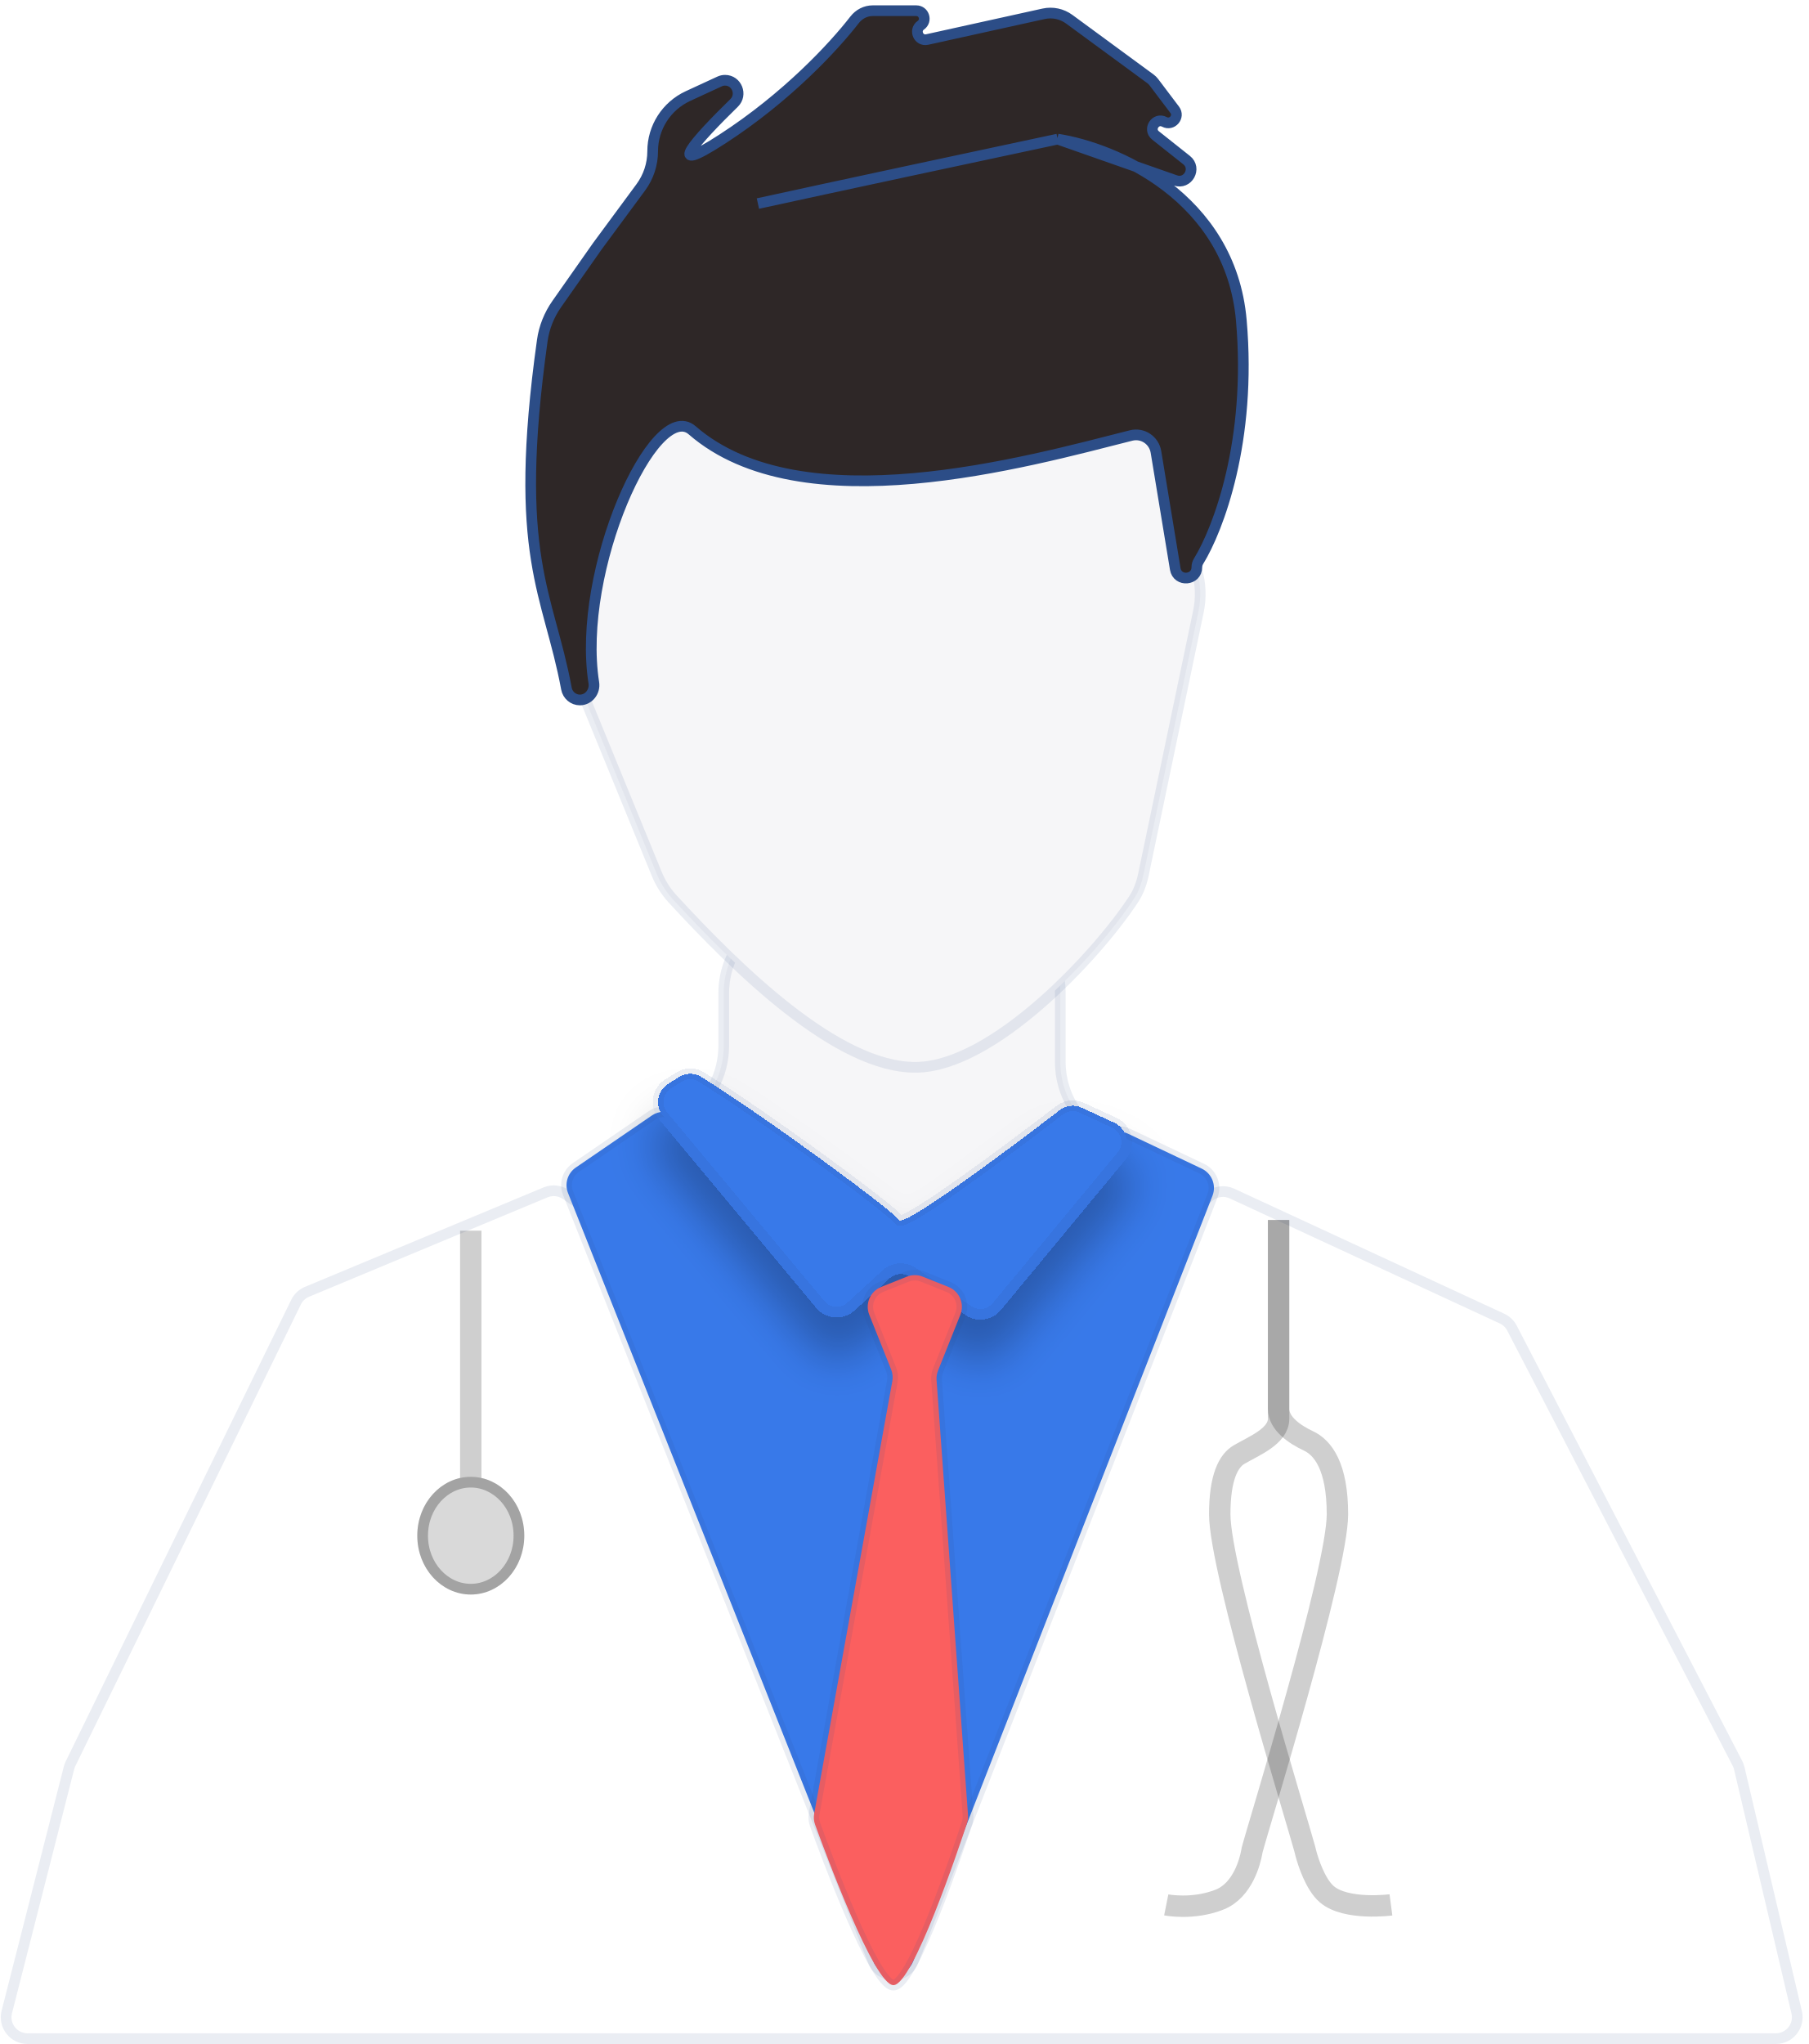
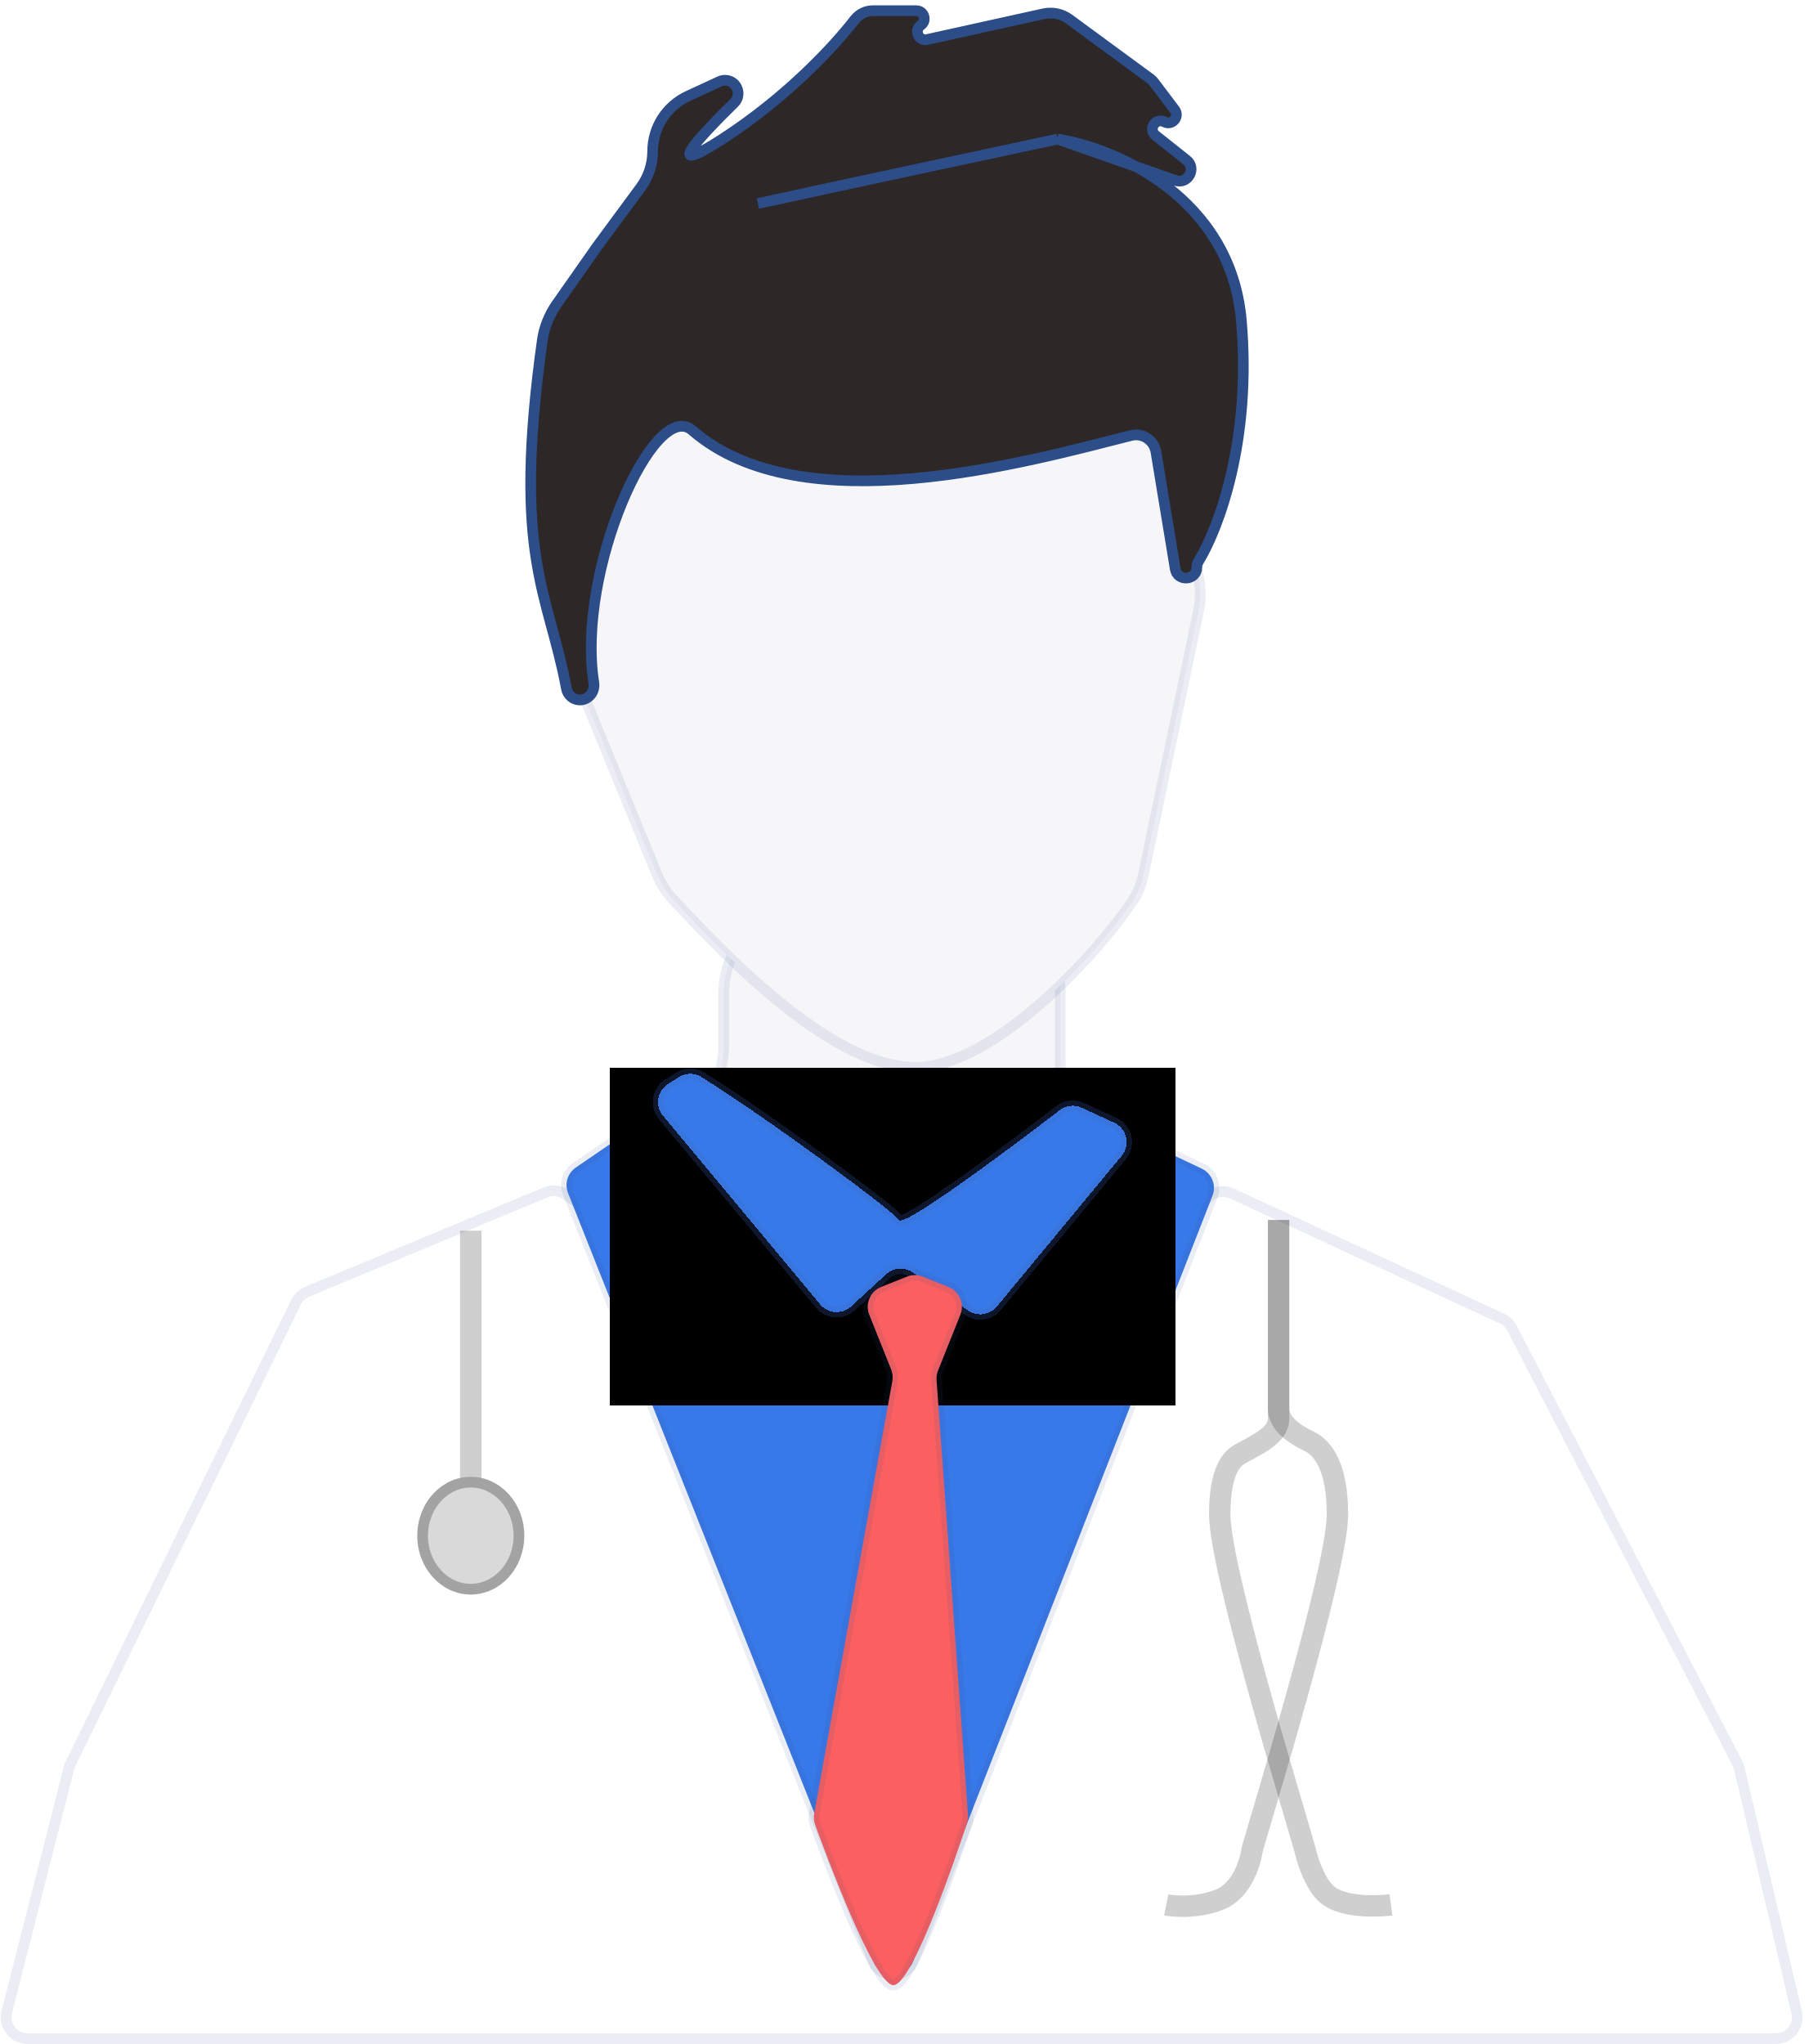
<svg xmlns="http://www.w3.org/2000/svg" width="169" height="191" viewBox="0 0 169 191" fill="none">
  <path d="M67.642 97.733V92.798C67.642 88.379 71.224 84.798 75.642 84.798H91.099C95.517 84.798 99.099 88.379 99.099 92.798V99.243C99.099 101.103 99.747 102.904 100.931 104.338L104.511 108.671C106.854 111.508 106.961 115.576 104.77 118.531L88.557 140.397C85.316 144.768 78.752 144.698 75.605 140.26L59.361 117.355C56.716 113.625 57.73 108.44 61.586 105.982L63.943 104.478C66.247 103.009 67.642 100.466 67.642 97.733Z" fill="#F6F6F8" stroke="#2C4D87" stroke-opacity="0.1" />
  <path d="M106.865 81.739L112.007 57.145C112.276 55.86 112.224 54.529 111.857 53.268L108.289 41.033C107.293 37.62 104.164 35.273 100.609 35.273H61.33C56.911 35.273 53.33 38.855 53.33 43.273V60.426C53.33 61.466 53.532 62.496 53.926 63.458L61.379 81.656C61.734 82.521 62.233 83.316 62.867 84.003C68.716 90.351 78.225 99.835 85.651 99.734C92.816 99.636 102.445 89.371 105.954 84.027C106.41 83.334 106.695 82.55 106.865 81.739Z" fill="#F6F6F8" stroke="#2C4D87" stroke-opacity="0.1" />
  <path d="M106.167 15.566C110.791 18.096 115.377 22.607 116.018 29.949C117.001 41.206 113.862 49.451 112.024 52.44C111.92 52.609 111.861 52.801 111.861 53C111.861 54.248 110.045 54.397 109.842 53.165L108.039 42.234C107.858 41.137 106.794 40.422 105.716 40.695C95.914 43.175 74.919 49.094 64.691 40.207C61.183 37.159 53.84 53.268 55.501 63.807C55.629 64.624 55.024 65.407 54.197 65.407C53.579 65.407 53.054 64.956 52.941 64.348C51.273 55.355 47.852 52.072 50.684 31.818C50.855 30.591 51.326 29.421 52.038 28.407L55.835 23L59.891 17.503C60.611 16.527 61 15.345 61 14.132C61 11.918 62.288 9.906 64.298 8.978L67.259 7.611C67.418 7.538 67.59 7.5 67.765 7.5C68.862 7.5 69.396 8.852 68.612 9.618C65.105 13.042 61.905 16.62 67.5 13C73.532 9.097 77.911 4.381 79.871 1.853C80.279 1.327 80.897 1 81.563 1H85.636C86.365 1 86.66 1.938 86.064 2.356C85.396 2.823 85.856 3.869 86.651 3.694L97.537 1.29C98.371 1.106 99.244 1.29 99.932 1.795L107.53 7.372C107.646 7.457 107.749 7.558 107.835 7.672L109.79 10.259C110.281 10.909 109.546 11.771 108.827 11.389C108.01 10.956 107.273 12.081 107.998 12.656L110.899 14.959C111.871 15.73 111.022 17.269 109.852 16.859L106.167 15.566Z" fill="#2E2727" />
  <path d="M70.836 19.021C77.342 17.594 92.222 14.412 98.849 13M98.849 13C104.15 13.818 115.006 18.352 116.018 29.949C117.001 41.206 113.862 49.451 112.024 52.44C111.92 52.609 111.861 52.801 111.861 53V53C111.861 54.248 110.045 54.397 109.842 53.165L108.039 42.234C107.858 41.137 106.794 40.422 105.716 40.695C95.914 43.175 74.919 49.094 64.691 40.207C61.183 37.159 53.84 53.268 55.501 63.807C55.629 64.624 55.024 65.407 54.197 65.407V65.407C53.579 65.407 53.054 64.956 52.941 64.348C51.273 55.355 47.852 52.072 50.684 31.818C50.855 30.591 51.326 29.421 52.038 28.407L55.835 23L59.891 17.503C60.611 16.527 61 15.345 61 14.132V14.132C61 11.918 62.288 9.906 64.298 8.978L67.259 7.611C67.418 7.538 67.59 7.5 67.765 7.5V7.5C68.862 7.5 69.396 8.852 68.612 9.618C65.105 13.042 61.905 16.62 67.5 13C73.532 9.097 77.911 4.381 79.871 1.853C80.279 1.327 80.897 1 81.563 1H85.636C86.365 1 86.66 1.938 86.064 2.356V2.356C85.396 2.823 85.856 3.869 86.651 3.694L97.537 1.29C98.371 1.106 99.244 1.29 99.932 1.795L107.53 7.372C107.646 7.457 107.749 7.558 107.835 7.672L109.79 10.259C110.281 10.909 109.546 11.771 108.827 11.389V11.389C108.01 10.956 107.273 12.081 107.998 12.656L110.899 14.959C111.871 15.73 111.022 17.269 109.852 16.859L98.849 13Z" stroke="#2C4D87" />
  <path d="M28.697 120.71L50.984 111.423C51.616 111.16 52.34 111.239 52.901 111.632L84.254 133.626C84.99 134.142 85.981 134.104 86.675 133.531L113.029 111.8C113.623 111.311 114.444 111.206 115.142 111.529L140.379 123.213C140.782 123.399 141.111 123.714 141.315 124.107L162.386 164.78C162.462 164.926 162.519 165.081 162.557 165.242L167.922 188.042C168.217 189.297 167.264 190.5 165.975 190.5H2.574C1.269 190.5 0.313 189.271 0.636 188.006L6.449 165.199C6.483 165.067 6.53 164.938 6.59 164.815L27.669 121.678C27.882 121.241 28.248 120.897 28.697 120.71Z" stroke="#2C4D87" stroke-opacity="0.1" />
  <path d="M53.82 109.097L60.923 104.237C61.578 103.789 62.435 103.77 63.108 104.189L80.015 114.699C80.332 114.896 80.698 115 81.071 115H86.005C86.33 115 86.65 114.921 86.938 114.769L103.615 105.967C104.172 105.673 104.835 105.659 105.405 105.928L112.314 109.201C113.264 109.651 113.703 110.759 113.321 111.737L85.347 183.275C84.686 184.966 82.297 184.972 81.626 183.285L53.091 111.486C52.745 110.617 53.048 109.625 53.82 109.097Z" fill="#3879E9" stroke="#2C4D87" stroke-opacity="0.1" />
  <g filter="url(#filter0_d_216_85)">
    <path d="M84 114C83.623 113.245 71.647 104.422 65.534 100.627C64.901 100.233 64.104 100.248 63.471 100.643L62.444 101.285C61.416 101.928 61.191 103.33 61.968 104.261L76.658 121.889C77.389 122.766 78.704 122.855 79.546 122.083L82.827 119.075C83.513 118.446 84.544 118.374 85.311 118.902L90.493 122.464C91.346 123.051 92.506 122.889 93.166 122.092L104.841 108.002C105.679 106.991 105.331 105.461 104.139 104.91L101.102 103.509C100.425 103.196 99.632 103.286 99.04 103.74C93.644 107.885 84.376 114.753 84 114Z" fill="#3879E9" shape-rendering="crispEdges" />
    <path d="M84 114C83.623 113.245 71.647 104.422 65.534 100.627C64.901 100.233 64.104 100.248 63.471 100.643L62.444 101.285C61.416 101.928 61.191 103.33 61.968 104.261L76.658 121.889C77.389 122.766 78.704 122.855 79.546 122.083L82.827 119.075C83.513 118.446 84.544 118.374 85.311 118.902L90.493 122.464C91.346 123.051 92.506 122.889 93.166 122.092L104.841 108.002C105.679 106.991 105.331 105.461 104.139 104.91L101.102 103.509C100.425 103.196 99.632 103.286 99.04 103.74C93.644 107.885 84.376 114.753 84 114Z" stroke="#2C4D87" stroke-opacity="0.1" shape-rendering="crispEdges" />
  </g>
  <path d="M83.287 127.967L81.243 122.857C80.833 121.831 81.331 120.667 82.357 120.257L84.757 119.297C85.234 119.106 85.766 119.106 86.243 119.297L88.643 120.257C89.669 120.667 90.167 121.831 89.757 122.857L87.671 128.072C87.558 128.354 87.511 128.657 87.533 128.959L90.472 169.612C90.49 169.868 90.46 170.123 90.38 170.367C89.608 172.714 85.317 185.5 83.5 185.5C81.713 185.5 77.134 173.131 76.177 170.492C76.058 170.164 76.033 169.82 76.095 169.477L83.398 129.065C83.465 128.696 83.426 128.315 83.287 127.967Z" fill="#FB5F5F" stroke="#2C4D87" stroke-opacity="0.1" />
  <path d="M119.5 114V132.573C119.5 134.207 117.228 135.095 115.815 135.917C114.814 136.5 114 138.038 114 141.5C114 146.747 121.28 170.284 121.951 172.789C121.991 172.939 122.018 173.075 122.059 173.226C122.25 173.922 122.904 176.051 124 177C125.796 178.555 130 178 130 178" stroke="black" stroke-opacity="0.19" stroke-width="2" />
  <path d="M119.5 114V131.645C119.5 133.033 121.031 134.052 122.288 134.642C123.65 135.282 125 137.041 125 141.5C125 146.808 117.548 170.84 117.028 172.868C117.005 172.96 116.994 173.046 116.976 173.139C116.853 173.798 116.202 176.619 114 177.5C111.5 178.5 109 178 109 178" stroke="black" stroke-opacity="0.19" stroke-width="2" />
  <path d="M44 115V142.5" stroke="black" stroke-opacity="0.19" stroke-width="2" />
  <ellipse cx="44" cy="143.5" rx="5" ry="5.5" fill="#D9D9D9" />
  <path d="M48.5 143.5C48.5 146.307 46.441 148.5 44 148.5C41.559 148.5 39.5 146.307 39.5 143.5C39.5 140.693 41.559 138.5 44 138.5C46.441 138.5 48.5 140.693 48.5 143.5Z" stroke="black" stroke-opacity="0.25" />
  <defs>
-     <filter id="filter0_d_216_85" x="57.004" y="99.839" width="52.798" height="31.477" filterUnits="userSpaceOnUse" color-interpolation-filters="sRGB">
-       <feFlood flood-opacity="0" result="BackgroundImageFix" />
+     <filter id="filter0_d_216_85" x="57.004" y="99.839" width="52.798" height="31.477" filterUnits="userSpaceOnUse" colorInterpolationFilters="sRGB">
+       <feFlood floodOpacity="0" result="BackgroundImageFix" />
      <feColorMatrix in="SourceAlpha" type="matrix" values="0 0 0 0 0 0 0 0 0 0 0 0 0 0 0 0 0 0 127 0" result="hardAlpha" />
      <feOffset dy="4" />
      <feGaussianBlur stdDeviation="2" />
      <feComposite in2="hardAlpha" operator="out" />
      <feColorMatrix type="matrix" values="0 0 0 0 0 0 0 0 0 0 0 0 0 0 0 0 0 0 0.25 0" />
      <feBlend mode="normal" in2="BackgroundImageFix" result="effect1_dropShadow_216_85" />
      <feBlend mode="normal" in="SourceGraphic" in2="effect1_dropShadow_216_85" result="shape" />
    </filter>
  </defs>
</svg>
